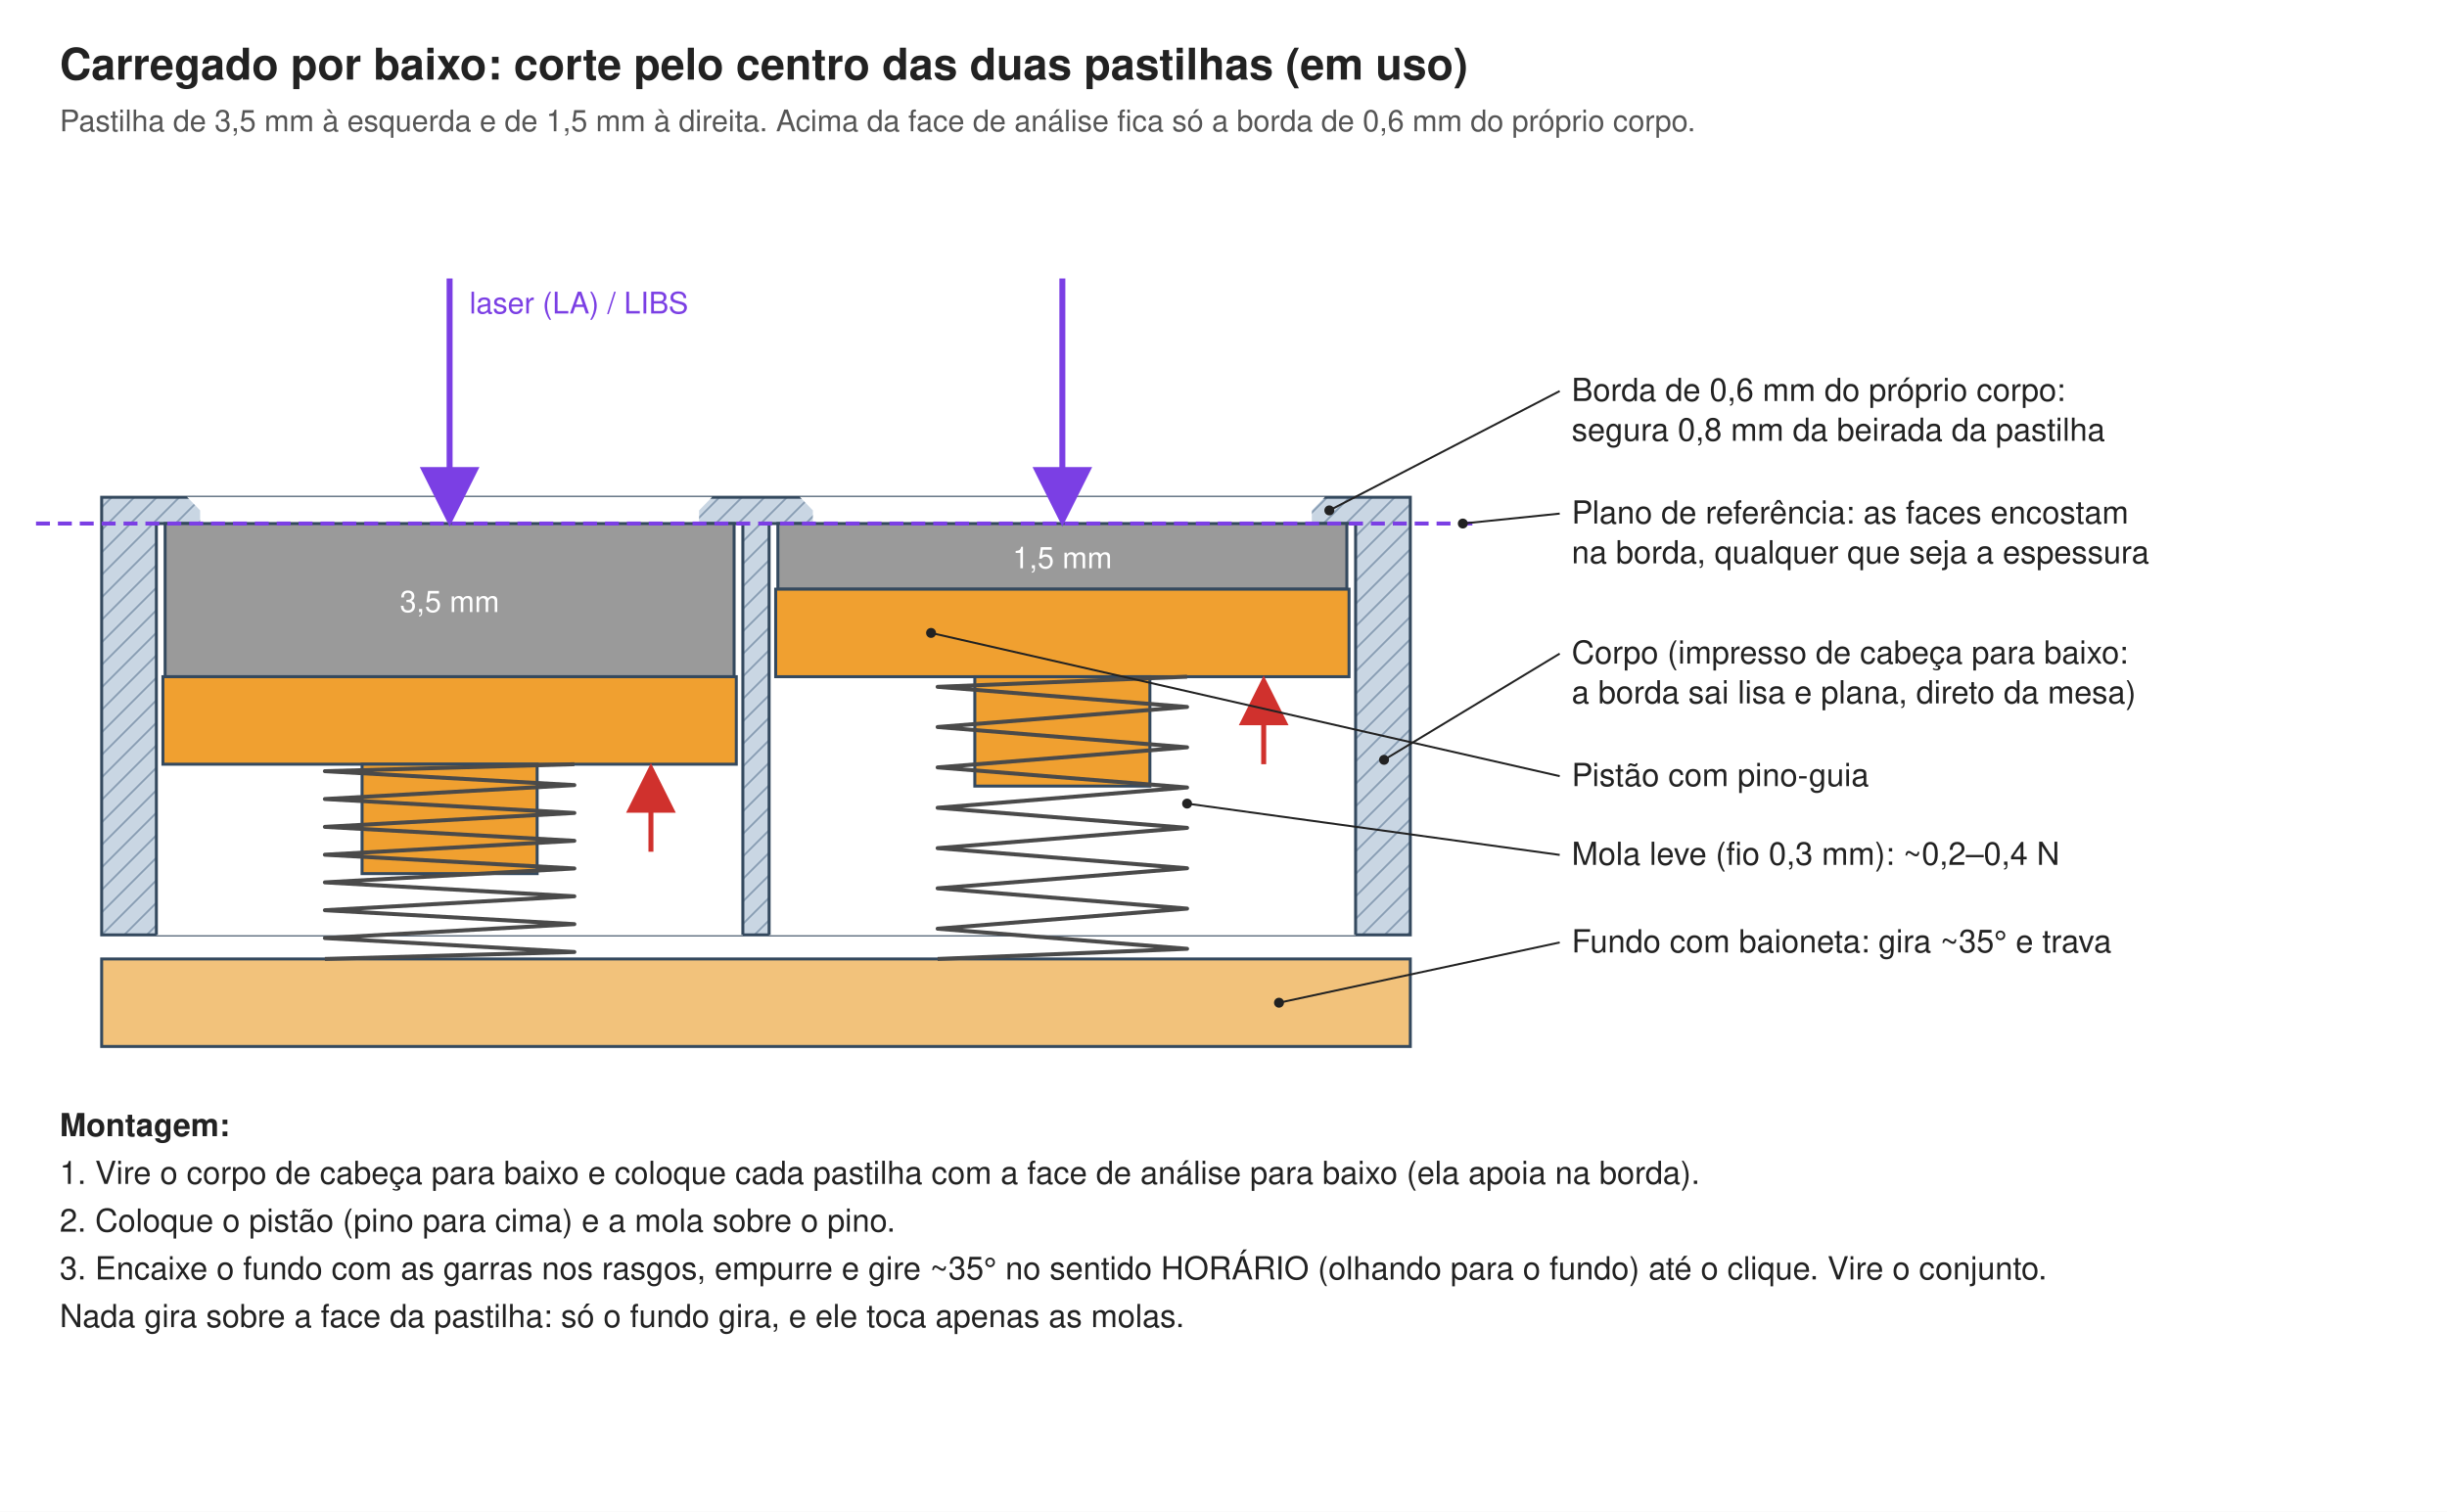
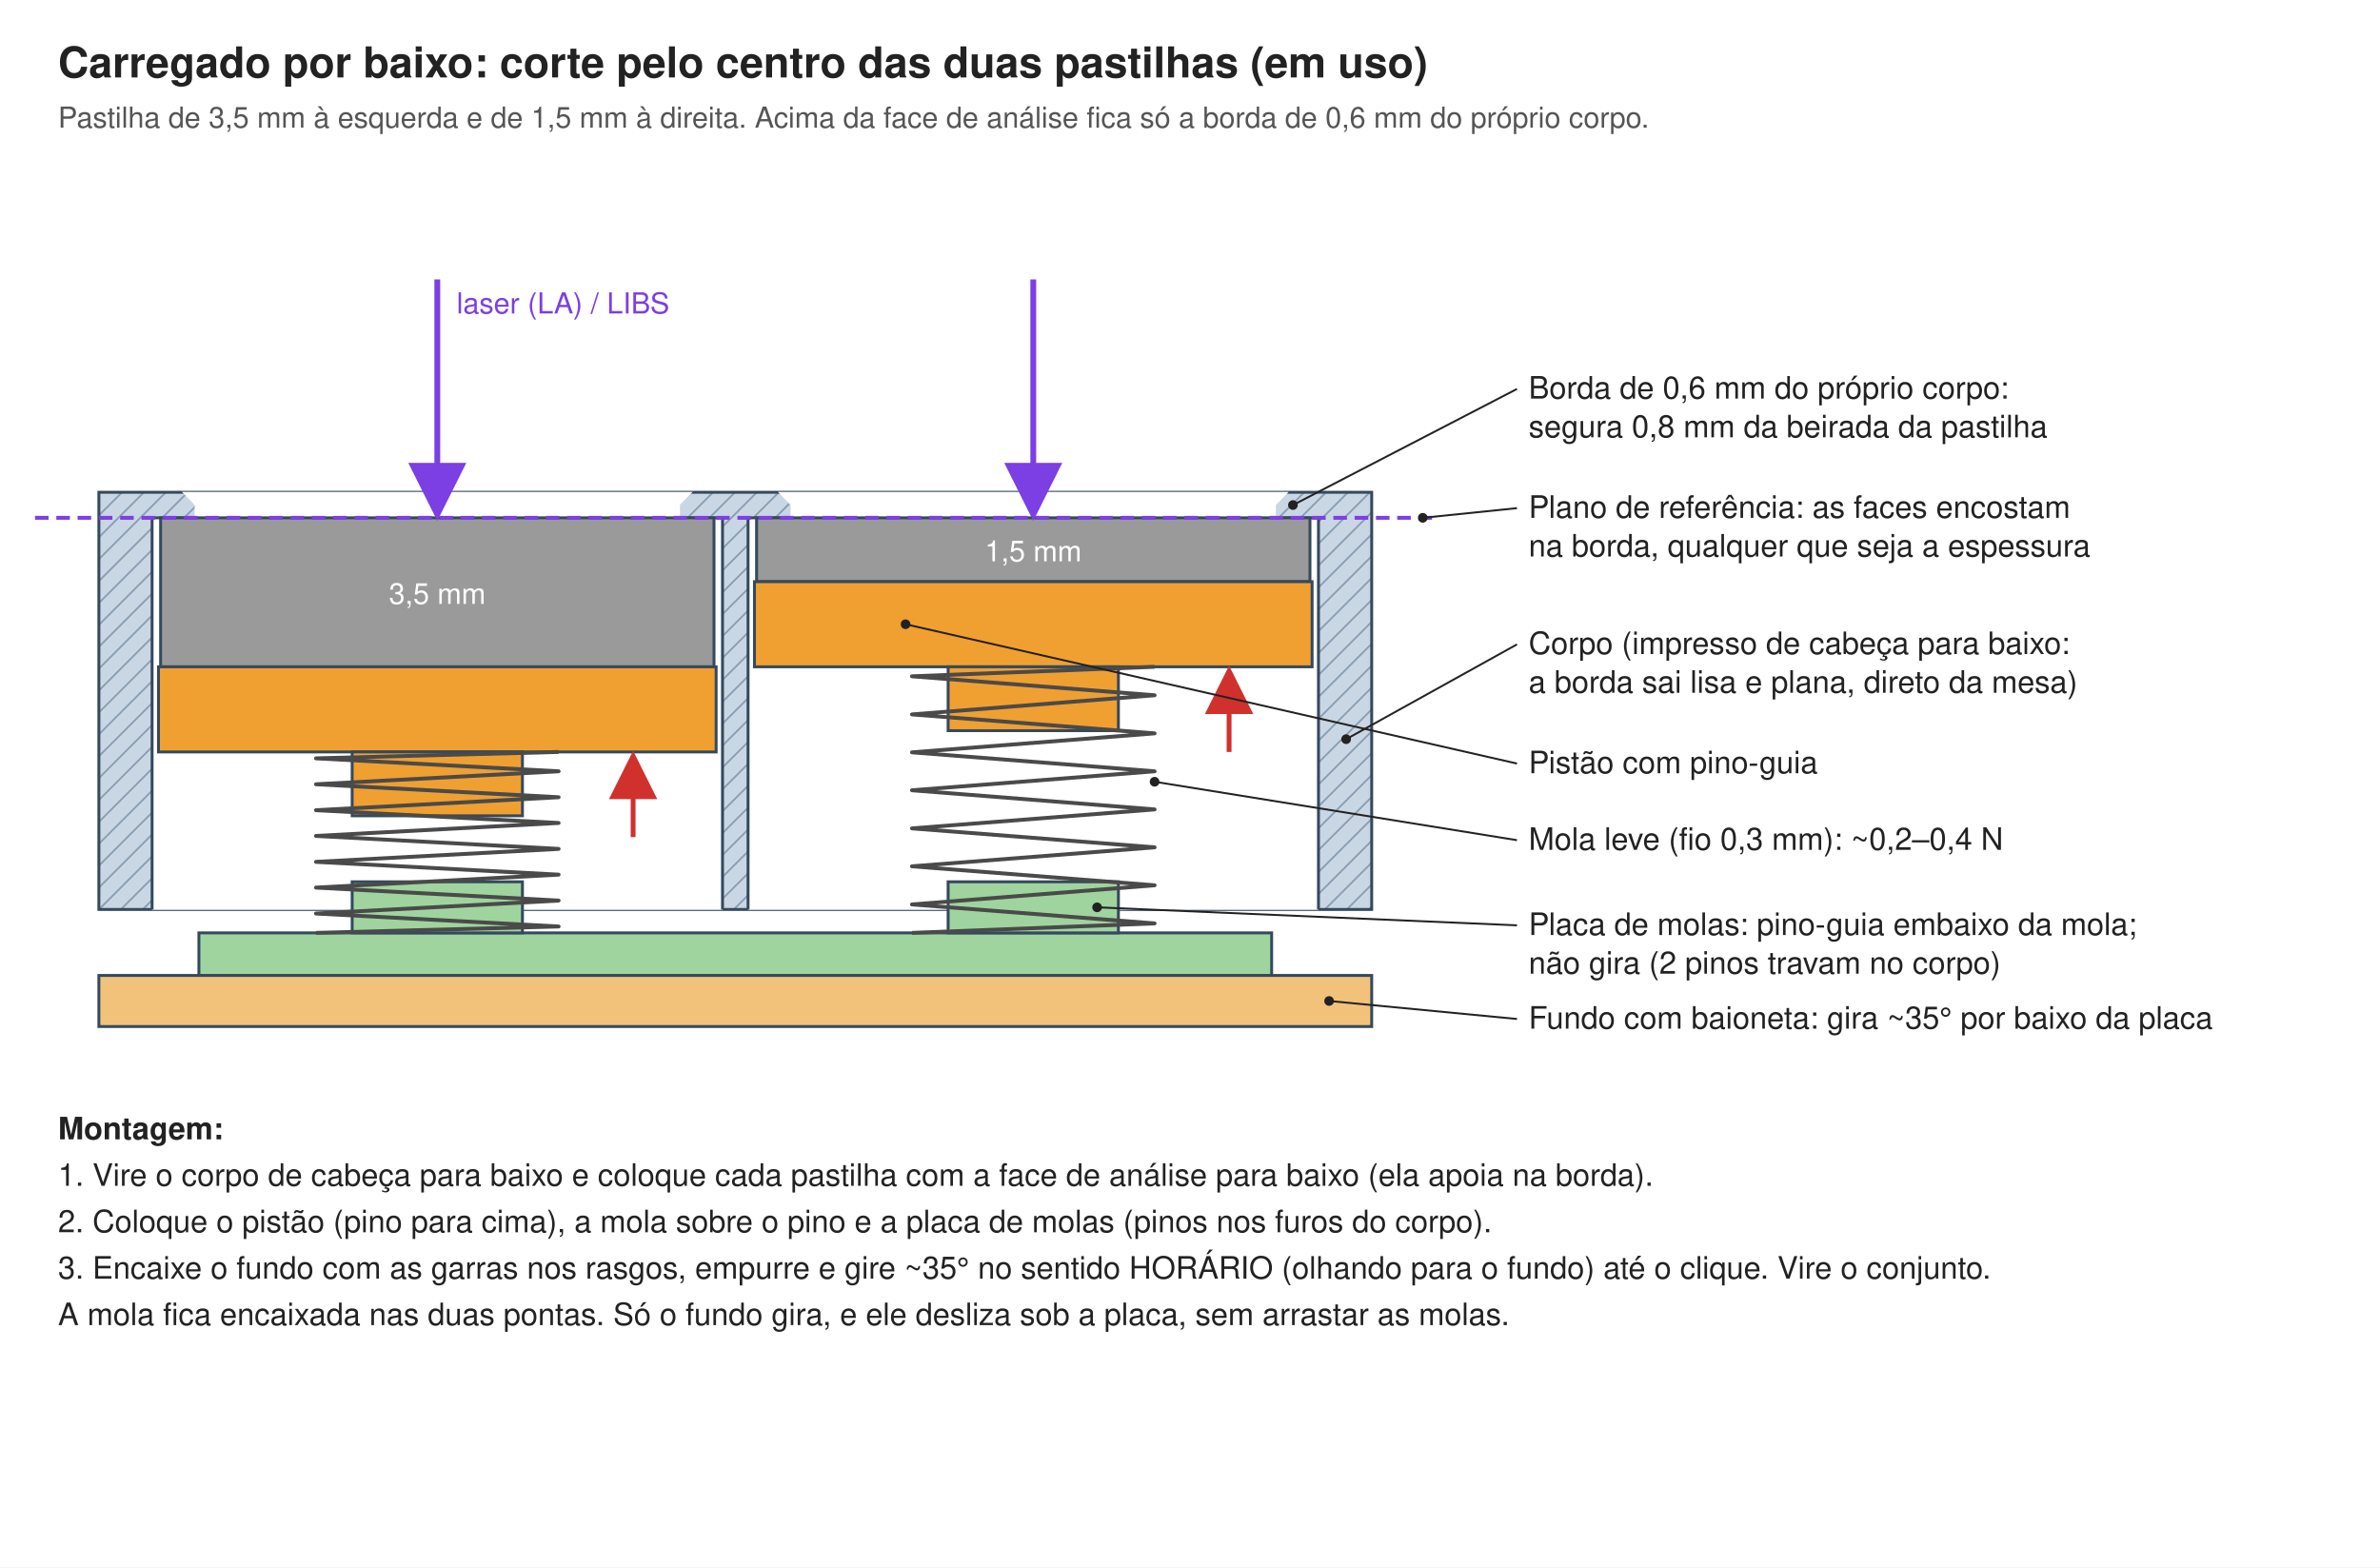
- <svg xmlns="http://www.w3.org/2000/svg" width="1230" height="760" viewBox="0 0 1230 760" font-family="Helvetica, Arial, sans-serif" fill="#222">
+ <svg xmlns="http://www.w3.org/2000/svg" width="1230" height="810" viewBox="0 0 1230 810" font-family="Helvetica, Arial, sans-serif" fill="#222">
  <defs>
    <marker id="sd0312d" markerWidth="10" markerHeight="10" refX="8" refY="5" orient="auto">
      <path d="M0,0 L10,5 L0,10 z" fill="#d0312d" />
    </marker>
    <marker id="s7b3fe4" markerWidth="10" markerHeight="10" refX="8" refY="5" orient="auto">
      <path d="M0,0 L10,5 L0,10 z" fill="#7b3fe4" />
    </marker>
    <pattern id="hach" width="8" height="8" patternUnits="userSpaceOnUse" patternTransform="rotate(45)">
      <rect width="8" height="8" fill="#c9d6e3" />
      <line x1="0" y1="0" x2="0" y2="8" stroke="#8fa3b8" stroke-width="2" />
    </pattern>
  </defs>
  <rect width="100%" height="100%" fill="#fff" />
  <text x="30" y="40" font-size="22" font-weight="bold">Carregado por baixo: corte pelo centro das duas pastilhas (em uso)</text>
  <text x="30" y="66" font-size="15" fill="#555">Pastilha de 3,5 mm à esquerda e de 1,5 mm à direita. Acima da face de análise fica só a borda de 0,6 mm do próprio corpo.</text>
-   <polygon points="51.1,470.0 708.9,470.0 708.9,250.0 51.1,250.0" fill="url(#hach)" stroke="#34495e" stroke-width="1.5" />
-   <polygon points="78.6,470.2 373.4,470.2 373.4,263.2 78.6,263.2" fill="#fff" stroke="none" stroke-width="1.5" />
-   <polygon points="100.6,263.4 351.4,263.4 351.4,256.6 358.0,249.8 94.0,249.8 100.6,256.6" fill="#fff" stroke="none" stroke-width="1.5" />
-   <line x1="78.6" y1="263.2" x2="100.6" y2="263.2" stroke="#34495e" stroke-width="1.5" />
-   <line x1="351.4" y1="263.2" x2="373.4" y2="263.2" stroke="#34495e" stroke-width="1.5" />
-   <line x1="78.6" y1="470.0" x2="78.6" y2="263.2" stroke="#34495e" stroke-width="1.5" />
-   <line x1="373.4" y1="470.0" x2="373.4" y2="263.2" stroke="#34495e" stroke-width="1.5" />
-   <polygon points="386.6,470.2 681.4,470.2 681.4,263.2 386.6,263.2" fill="#fff" stroke="none" stroke-width="1.5" />
-   <polygon points="408.6,263.4 659.4,263.4 659.4,256.6 666.0,249.8 402.0,249.8 408.6,256.6" fill="#fff" stroke="none" stroke-width="1.5" />
-   <line x1="386.6" y1="263.2" x2="408.6" y2="263.2" stroke="#34495e" stroke-width="1.5" />
-   <line x1="659.4" y1="263.2" x2="681.4" y2="263.2" stroke="#34495e" stroke-width="1.5" />
-   <line x1="386.6" y1="470.0" x2="386.6" y2="263.2" stroke="#34495e" stroke-width="1.5" />
-   <line x1="681.4" y1="470.0" x2="681.4" y2="263.2" stroke="#34495e" stroke-width="1.5" />
-   <polygon points="51.1,526.1 708.9,526.1 708.9,482.1 51.1,482.1" fill="#f2c27b" stroke="#34495e" stroke-width="1.5" />
-   <polygon points="83.0,340.2 369.0,340.2 369.0,263.2 83.0,263.2" fill="#9a9a9a" stroke="#34495e" stroke-width="1.5" />
-   <polygon points="81.9,384.2 370.1,384.2 370.1,340.2 81.9,340.2" fill="#f0a030" stroke="#34495e" stroke-width="1.5" />
-   <polygon points="182.0,439.2 270.0,439.2 270.0,384.2 182.0,384.2" fill="#f0a030" stroke="#34495e" stroke-width="1.5" />
-   <polyline points="163.3,482.1 288.7,478.6 163.3,471.6 288.7,464.6 163.3,457.6 288.7,450.6 163.3,443.6 288.7,436.6 163.3,429.7 288.7,422.7 163.3,415.7 288.7,408.7 163.3,401.7 288.7,394.7 163.3,387.7 288.7,384.2" fill="none" stroke="#4a4a4a" stroke-width="2" stroke-linejoin="round" />
-   <line x1="327.2" y1="428.2" x2="327.2" y2="388.6" stroke="#d0312d" stroke-width="2.5" marker-end="url(#sd0312d)" />
-   <text x="226.0" y="307.7" font-size="15" fill="#fff" text-anchor="middle">3,5 mm</text>
-   <polygon points="391.0,296.2 677.0,296.2 677.0,263.2 391.0,263.2" fill="#9a9a9a" stroke="#34495e" stroke-width="1.5" />
-   <polygon points="389.9,340.2 678.1,340.2 678.1,296.2 389.9,296.2" fill="#f0a030" stroke="#34495e" stroke-width="1.5" />
-   <polygon points="490.0,395.2 578.0,395.2 578.0,340.2 490.0,340.2" fill="#f0a030" stroke="#34495e" stroke-width="1.5" />
-   <polyline points="471.3,482.1 596.7,477.0 471.3,466.9 596.7,456.8 471.3,446.6 596.7,436.5 471.3,426.4 596.7,416.2 471.3,406.1 596.7,395.9 471.3,385.8 596.7,375.7 471.3,365.5 596.7,355.4 471.3,345.3 596.7,340.2" fill="none" stroke="#4a4a4a" stroke-width="2" stroke-linejoin="round" />
-   <line x1="635.2" y1="384.2" x2="635.2" y2="344.6" stroke="#d0312d" stroke-width="2.5" marker-end="url(#sd0312d)" />
-   <text x="534.0" y="285.7" font-size="15" fill="#fff" text-anchor="middle">1,5 mm</text>
-   <line x1="18.1" y1="263.2" x2="741.9" y2="263.2" stroke="#7b3fe4" stroke-dasharray="7 4" stroke-width="2" />
-   <line x1="226.0" y1="140.0" x2="226.0" y2="258.8" stroke="#7b3fe4" stroke-width="3" marker-end="url(#s7b3fe4)" />
-   <line x1="534.0" y1="140.0" x2="534.0" y2="258.8" stroke="#7b3fe4" stroke-width="3" marker-end="url(#s7b3fe4)" />
-   <text x="236.0" y="157.6" font-size="15" fill="#7b3fe4">laser (LA) / LIBS</text>
-   <line x1="668.2" y1="256.6" x2="784" y2="196.6" stroke="#222" stroke-width="1" />
-   <circle cx="668.2" cy="256.6" r="2.5" fill="#222" />
-   <text x="790" y="201.6" font-size="16">Borda de 0,6 mm do próprio corpo:</text>
-   <text x="790" y="221.6" font-size="16">segura 0,8 mm da beirada da pastilha</text>
-   <line x1="735.3" y1="263.2" x2="784" y2="258.2" stroke="#222" stroke-width="1" />
-   <circle cx="735.3" cy="263.2" r="2.5" fill="#222" />
-   <text x="790" y="263.2" font-size="16">Plano de referência: as faces encostam</text>
-   <text x="790" y="283.2" font-size="16">na borda, qualquer que seja a espessura</text>
-   <line x1="695.7" y1="382.0" x2="784" y2="328.6" stroke="#222" stroke-width="1" />
+   <polygon points="51.1,470.0 708.9,470.0 708.9,254.4 51.1,254.4" fill="url(#hach)" stroke="#34495e" stroke-width="1.5" />
+   <polygon points="78.6,470.2 373.4,470.2 373.4,267.6 78.6,267.6" fill="#fff" stroke="none" stroke-width="1.5" />
+   <polygon points="100.6,267.8 351.4,267.8 351.4,261.0 358.0,254.2 94.0,254.2 100.6,261.0" fill="#fff" stroke="none" stroke-width="1.5" />
+   <line x1="78.6" y1="267.6" x2="100.6" y2="267.6" stroke="#34495e" stroke-width="1.5" />
+   <line x1="351.4" y1="267.6" x2="373.4" y2="267.6" stroke="#34495e" stroke-width="1.5" />
+   <line x1="78.6" y1="470.0" x2="78.6" y2="267.6" stroke="#34495e" stroke-width="1.5" />
+   <line x1="373.4" y1="470.0" x2="373.4" y2="267.6" stroke="#34495e" stroke-width="1.5" />
+   <polygon points="386.6,470.2 681.4,470.2 681.4,267.6 386.6,267.6" fill="#fff" stroke="none" stroke-width="1.5" />
+   <polygon points="408.6,267.8 659.4,267.8 659.4,261.0 666.0,254.2 402.0,254.2 408.6,261.0" fill="#fff" stroke="none" stroke-width="1.5" />
+   <line x1="386.6" y1="267.6" x2="408.6" y2="267.6" stroke="#34495e" stroke-width="1.5" />
+   <line x1="659.4" y1="267.6" x2="681.4" y2="267.6" stroke="#34495e" stroke-width="1.5" />
+   <line x1="386.6" y1="470.0" x2="386.6" y2="267.6" stroke="#34495e" stroke-width="1.5" />
+   <line x1="681.4" y1="470.0" x2="681.4" y2="267.6" stroke="#34495e" stroke-width="1.5" />
+   <polygon points="102.8,504.1 657.2,504.1 657.2,482.1 102.8,482.1" fill="#9fd49f" stroke="#34495e" stroke-width="1.5" />
+   <polygon points="182.0,482.1 270.0,482.1 270.0,455.7 182.0,455.7" fill="#9fd49f" stroke="#34495e" stroke-width="1.5" />
+   <polygon points="490.0,482.1 578.0,482.1 578.0,455.7 490.0,455.7" fill="#9fd49f" stroke="#34495e" stroke-width="1.5" />
+   <polygon points="51.1,530.5 708.9,530.5 708.9,504.1 51.1,504.1" fill="#f2c27b" stroke="#34495e" stroke-width="1.5" />
+   <polygon points="83.0,344.6 369.0,344.6 369.0,267.6 83.0,267.6" fill="#9a9a9a" stroke="#34495e" stroke-width="1.5" />
+   <polygon points="81.9,388.6 370.1,388.6 370.1,344.6 81.9,344.6" fill="#f0a030" stroke="#34495e" stroke-width="1.5" />
+   <polygon points="182.0,421.6 270.0,421.6 270.0,388.6 182.0,388.6" fill="#f0a030" stroke="#34495e" stroke-width="1.5" />
+   <polyline points="163.3,482.1 288.7,478.8 163.3,472.1 288.7,465.4 163.3,458.7 288.7,452.0 163.3,445.4 288.7,438.7 163.3,432.0 288.7,425.3 163.3,418.7 288.7,412.0 163.3,405.3 288.7,398.6 163.3,391.9 288.7,388.6" fill="none" stroke="#4a4a4a" stroke-width="2" stroke-linejoin="round" />
+   <line x1="327.2" y1="432.6" x2="327.2" y2="393.0" stroke="#d0312d" stroke-width="2.5" marker-end="url(#sd0312d)" />
+   <text x="226.0" y="312.1" font-size="15" fill="#fff" text-anchor="middle">3,5 mm</text>
+   <polygon points="391.0,300.6 677.0,300.6 677.0,267.6 391.0,267.6" fill="#9a9a9a" stroke="#34495e" stroke-width="1.5" />
+   <polygon points="389.9,344.6 678.1,344.6 678.1,300.6 389.9,300.6" fill="#f0a030" stroke="#34495e" stroke-width="1.5" />
+   <polygon points="490.0,377.6 578.0,377.6 578.0,344.6 490.0,344.6" fill="#f0a030" stroke="#34495e" stroke-width="1.5" />
+   <polyline points="471.3,482.1 596.7,477.2 471.3,467.4 596.7,457.5 471.3,447.7 596.7,437.9 471.3,428.1 596.7,418.3 471.3,408.4 596.7,398.6 471.3,388.8 596.7,379.0 471.3,369.2 596.7,359.3 471.3,349.5 596.7,344.6" fill="none" stroke="#4a4a4a" stroke-width="2" stroke-linejoin="round" />
+   <line x1="635.2" y1="388.6" x2="635.2" y2="349.0" stroke="#d0312d" stroke-width="2.5" marker-end="url(#sd0312d)" />
+   <text x="534.0" y="290.1" font-size="15" fill="#fff" text-anchor="middle">1,5 mm</text>
+   <line x1="18.1" y1="267.6" x2="741.9" y2="267.6" stroke="#7b3fe4" stroke-dasharray="7 4" stroke-width="2" />
+   <line x1="226.0" y1="144.4" x2="226.0" y2="263.2" stroke="#7b3fe4" stroke-width="3" marker-end="url(#s7b3fe4)" />
+   <line x1="534.0" y1="144.4" x2="534.0" y2="263.2" stroke="#7b3fe4" stroke-width="3" marker-end="url(#s7b3fe4)" />
+   <text x="236.0" y="162.0" font-size="15" fill="#7b3fe4">laser (LA) / LIBS</text>
+   <line x1="668.2" y1="261.0" x2="784" y2="201.0" stroke="#222" stroke-width="1" />
+   <circle cx="668.2" cy="261.0" r="2.5" fill="#222" />
+   <text x="790" y="206.0" font-size="16">Borda de 0,6 mm do próprio corpo:</text>
+   <text x="790" y="226.0" font-size="16">segura 0,8 mm da beirada da pastilha</text>
+   <line x1="735.3" y1="267.6" x2="784" y2="262.6" stroke="#222" stroke-width="1" />
+   <circle cx="735.3" cy="267.6" r="2.5" fill="#222" />
+   <text x="790" y="267.6" font-size="16">Plano de referência: as faces encostam</text>
+   <text x="790" y="287.6" font-size="16">na borda, qualquer que seja a espessura</text>
+   <line x1="695.7" y1="382.0" x2="784" y2="333.0" stroke="#222" stroke-width="1" />
  <circle cx="695.7" cy="382.0" r="2.5" fill="#222" />
-   <text x="790" y="333.6" font-size="16">Corpo (impresso de cabeça para baixo:</text>
-   <text x="790" y="353.6" font-size="16">a borda sai lisa e plana, direto da mesa)</text>
-   <line x1="468.0" y1="318.2" x2="784" y2="390.2" stroke="#222" stroke-width="1" />
-   <circle cx="468.0" cy="318.2" r="2.5" fill="#222" />
-   <text x="790" y="395.2" font-size="16">Pistão com pino-guia</text>
-   <line x1="596.7" y1="404.0" x2="784" y2="429.8" stroke="#222" stroke-width="1" />
+   <text x="790" y="338.0" font-size="16">Corpo (impresso de cabeça para baixo:</text>
+   <text x="790" y="358.0" font-size="16">a borda sai lisa e plana, direto da mesa)</text>
+   <line x1="468.0" y1="322.6" x2="784" y2="394.6" stroke="#222" stroke-width="1" />
+   <circle cx="468.0" cy="322.6" r="2.5" fill="#222" />
+   <text x="790" y="399.6" font-size="16">Pistão com pino-guia</text>
+   <line x1="596.7" y1="404.0" x2="784" y2="434.2" stroke="#222" stroke-width="1" />
  <circle cx="596.7" cy="404.0" r="2.5" fill="#222" />
-   <text x="790" y="434.8" font-size="16">Mola leve (fio 0,3 mm): ~0,2–0,4 N</text>
-   <line x1="642.9" y1="504.1" x2="784" y2="473.8" stroke="#222" stroke-width="1" />
-   <circle cx="642.9" cy="504.1" r="2.5" fill="#222" />
-   <text x="790" y="478.8" font-size="16">Fundo com baioneta: gira ~35° e trava</text>
-   <text x="30" y="571.2" font-size="16" font-weight="bold">Montagem:</text>
-   <text x="30" y="595.2" font-size="16">1. Vire o corpo de cabeça para baixo e coloque cada pastilha com a face de análise para baixo (ela apoia na borda).</text>
-   <text x="30" y="619.2" font-size="16">2. Coloque o pistão (pino para cima) e a mola sobre o pino.</text>
-   <text x="30" y="643.2" font-size="16">3. Encaixe o fundo com as garras nos rasgos, empurre e gire ~35° no sentido HORÁRIO (olhando para o fundo) até o clique. Vire o conjunto.</text>
-   <text x="30" y="667.2" font-size="16">Nada gira sobre a face da pastilha: só o fundo gira, e ele toca apenas as molas.</text>
+   <text x="790" y="439.2" font-size="16">Mola leve (fio 0,3 mm): ~0,2–0,4 N</text>
+   <line x1="567.0" y1="468.9" x2="784" y2="478.2" stroke="#222" stroke-width="1" />
+   <circle cx="567.0" cy="468.9" r="2.5" fill="#222" />
+   <text x="790" y="483.2" font-size="16">Placa de molas: pino-guia embaixo da mola;</text>
+   <text x="790" y="503.2" font-size="16">não gira (2 pinos travam no corpo)</text>
+   <line x1="686.9" y1="517.3" x2="784" y2="526.6" stroke="#222" stroke-width="1" />
+   <circle cx="686.9" cy="517.3" r="2.5" fill="#222" />
+   <text x="790" y="531.6" font-size="16">Fundo com baioneta: gira ~35° por baixo da placa</text>
+   <text x="30" y="588.8" font-size="16" font-weight="bold">Montagem:</text>
+   <text x="30" y="612.8" font-size="16">1. Vire o corpo de cabeça para baixo e coloque cada pastilha com a face de análise para baixo (ela apoia na borda).</text>
+   <text x="30" y="636.8" font-size="16">2. Coloque o pistão (pino para cima), a mola sobre o pino e a placa de molas (pinos nos furos do corpo).</text>
+   <text x="30" y="660.8" font-size="16">3. Encaixe o fundo com as garras nos rasgos, empurre e gire ~35° no sentido HORÁRIO (olhando para o fundo) até o clique. Vire o conjunto.</text>
+   <text x="30" y="684.8" font-size="16">A mola fica encaixada nas duas pontas. Só o fundo gira, e ele desliza sob a placa, sem arrastar as molas.</text>
</svg>
